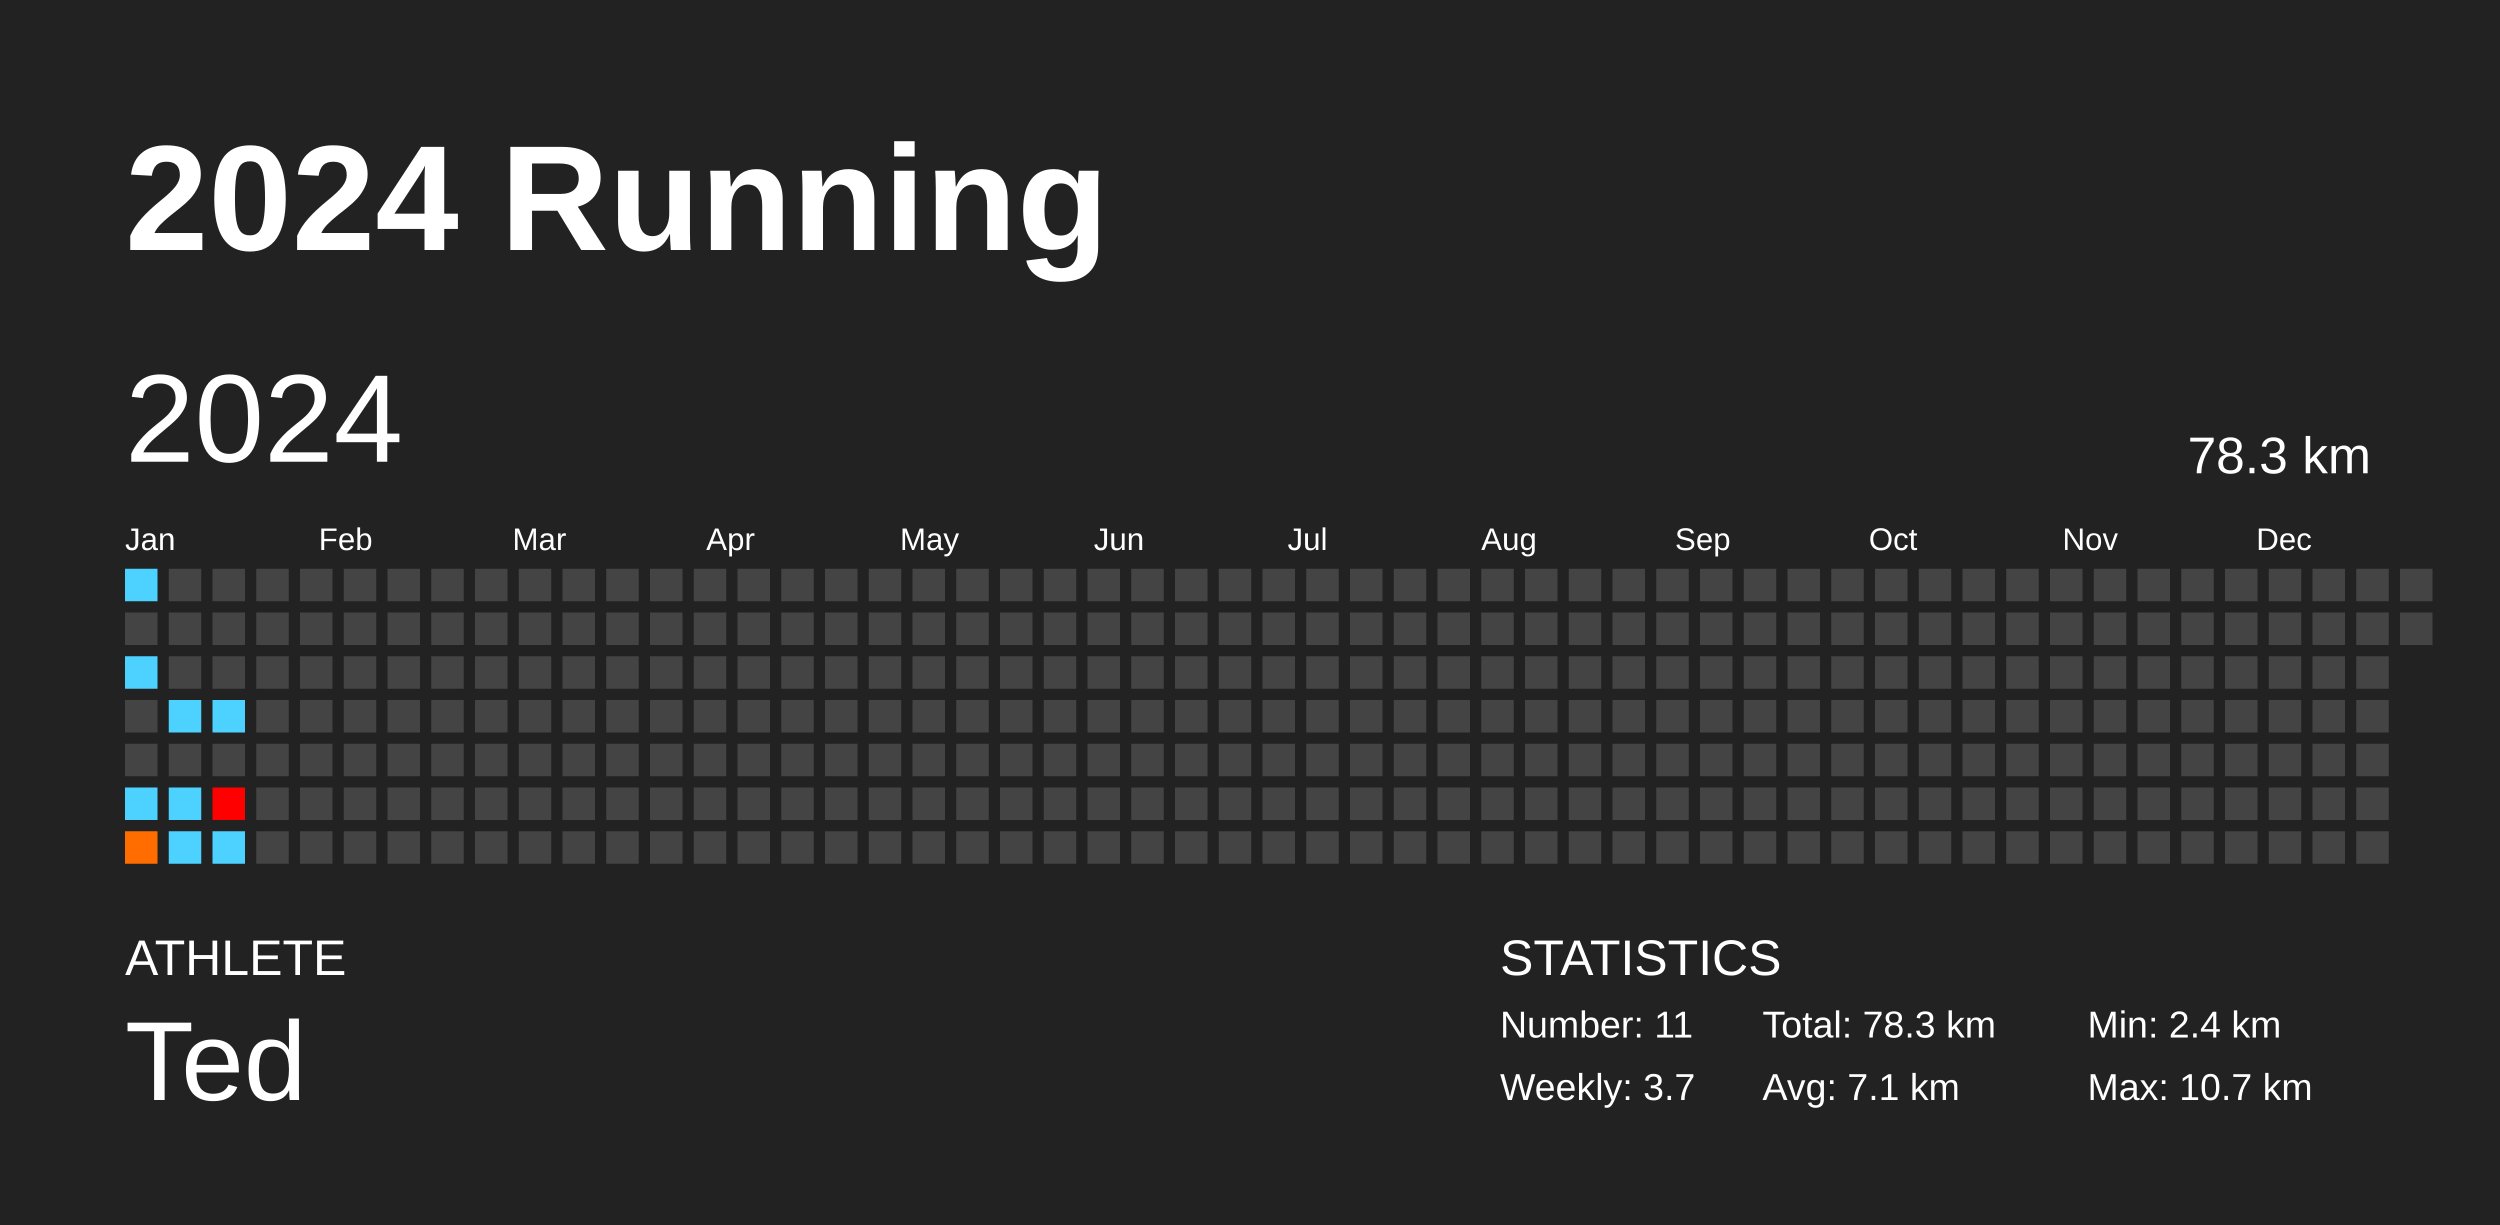
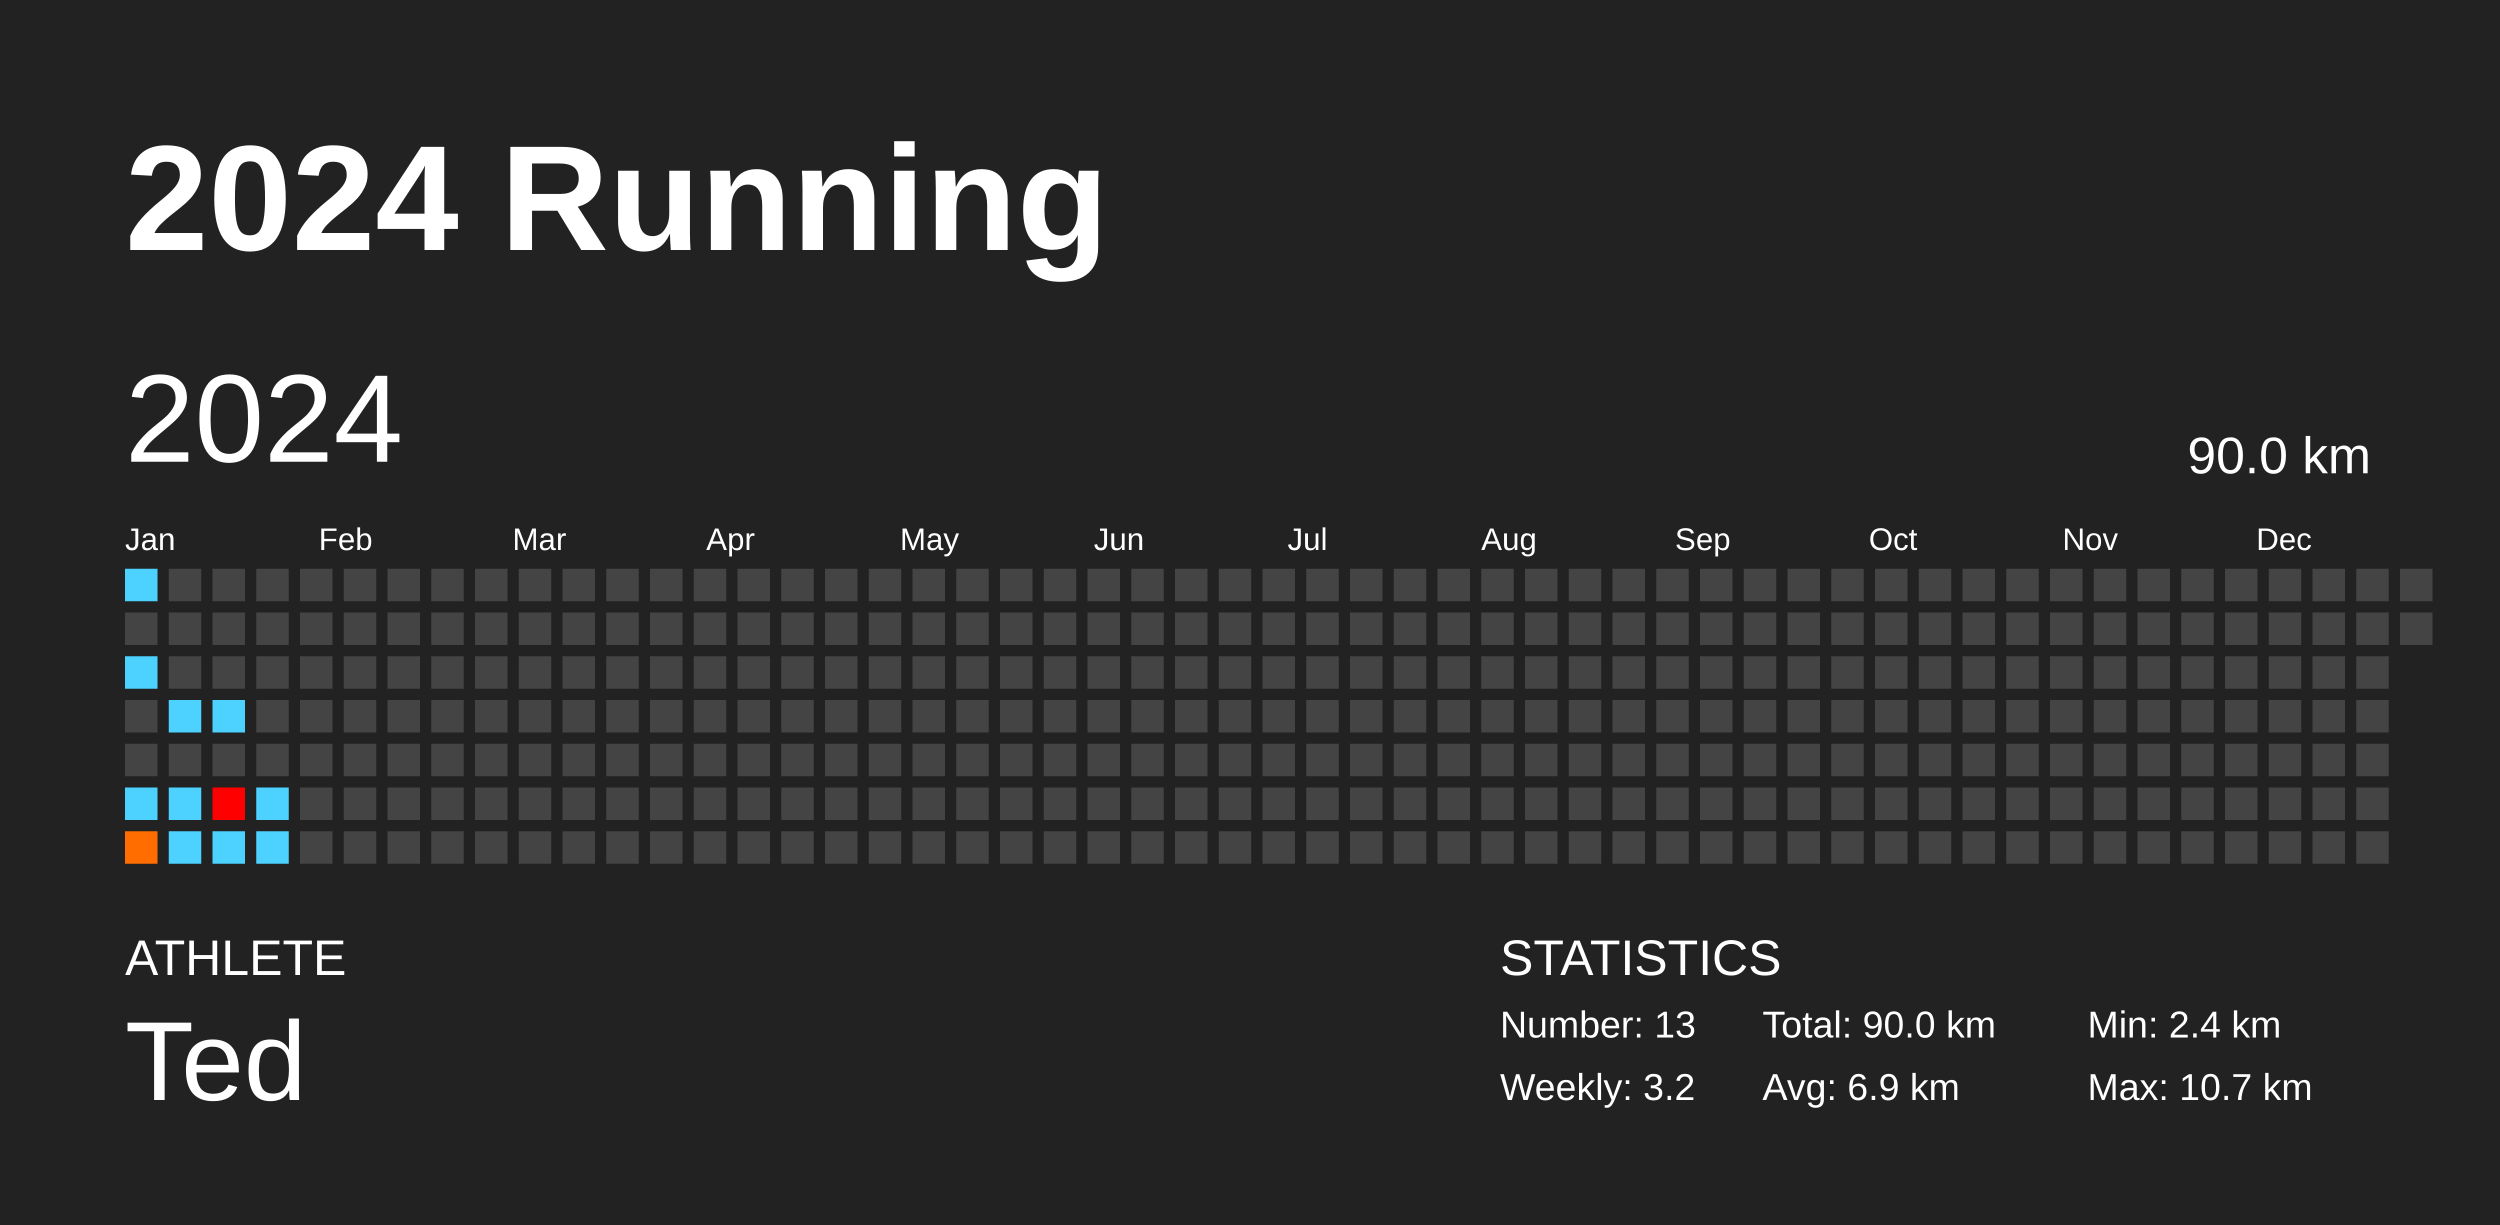
<svg xmlns="http://www.w3.org/2000/svg" baseProfile="full" height="98mm" version="1.1" viewBox="0,0,200,98" width="200mm">
  <defs />
  <rect fill="#222222" height="98" width="200" x="0" y="0" />
  <text fill="#FFFFFF" style="font-size:12px; font-family:Arial; font-weight:bold;" x="10" y="20">2024 Running</text>
  <text fill="#FFFFFF" style="font-size:4px; font-family:Arial" x="10" y="78">ATHLETE</text>
  <text fill="#FFFFFF" style="font-size:9px; font-family:Arial" x="10" y="88">Ted</text>
  <text fill="#FFFFFF" style="font-size:4px; font-family:Arial" x="120" y="78">STATISTICS</text>
-   <text fill="#FFFFFF" style="font-size:3px; font-family:Arial" x="120" y="83">Number: 11</text>
-   <text fill="#FFFFFF" style="font-size:3px; font-family:Arial" x="120" y="88">Weekly: 3.7</text>
-   <text fill="#FFFFFF" style="font-size:3px; font-family:Arial" x="141" y="83">Total: 78.3 km</text>
-   <text fill="#FFFFFF" style="font-size:3px; font-family:Arial" x="141" y="88">Avg: 7.1 km</text>
+   <text fill="#FFFFFF" style="font-size:3px; font-family:Arial" x="120" y="83">Number: 13</text>
+   <text fill="#FFFFFF" style="font-size:3px; font-family:Arial" x="120" y="88">Weekly: 3.2</text>
+   <text fill="#FFFFFF" style="font-size:3px; font-family:Arial" x="141" y="83">Total: 90.0 km</text>
+   <text fill="#FFFFFF" style="font-size:3px; font-family:Arial" x="141" y="88">Avg: 6.9 km</text>
  <text fill="#FFFFFF" style="font-size:3px; font-family:Arial" x="167" y="83">Min: 2.4 km</text>
  <text fill="#FFFFFF" style="font-size:3px; font-family:Arial" x="167" y="88">Max: 10.7 km</text>
  <text dominant-baseline="hanging" fill="#FFFFFF" style="font-size:10.0px; font-family:Arial;" x="10" y="30">2024</text>
-   <text dominant-baseline="hanging" fill="#FFFFFF" style="font-size:4.125px; font-family:Arial;" x="175" y="35">78.3 km</text>
+   <text dominant-baseline="hanging" fill="#FFFFFF" style="font-size:4.125px; font-family:Arial;" x="175" y="35">90.0 km</text>
  <text fill="#FFFFFF" style="font-size:2.5px; font-family:Arial" x="10.0" y="44">Jan</text>
  <text fill="#FFFFFF" style="font-size:2.5px; font-family:Arial" x="25.5" y="44">Feb</text>
  <text fill="#FFFFFF" style="font-size:2.5px; font-family:Arial" x="41.0" y="44">Mar</text>
  <text fill="#FFFFFF" style="font-size:2.5px; font-family:Arial" x="56.5" y="44">Apr</text>
  <text fill="#FFFFFF" style="font-size:2.5px; font-family:Arial" x="72.0" y="44">May</text>
  <text fill="#FFFFFF" style="font-size:2.5px; font-family:Arial" x="87.5" y="44">Jun</text>
  <text fill="#FFFFFF" style="font-size:2.5px; font-family:Arial" x="103.0" y="44">Jul</text>
  <text fill="#FFFFFF" style="font-size:2.5px; font-family:Arial" x="118.5" y="44">Aug</text>
  <text fill="#FFFFFF" style="font-size:2.5px; font-family:Arial" x="134.0" y="44">Sep</text>
  <text fill="#FFFFFF" style="font-size:2.5px; font-family:Arial" x="149.5" y="44">Oct</text>
  <text fill="#FFFFFF" style="font-size:2.5px; font-family:Arial" x="165.0" y="44">Nov</text>
  <text fill="#FFFFFF" style="font-size:2.5px; font-family:Arial" x="180.5" y="44">Dec</text>
  <rect fill="#4dd2ff" height="2.6" width="2.6" x="10.0" y="45.5" />
  <rect fill="#444444" height="2.6" width="2.6" x="10.0" y="49.0" />
  <rect fill="#4dd2ff" height="2.6" width="2.6" x="10.0" y="52.5" />
  <rect fill="#444444" height="2.6" width="2.6" x="10.0" y="56.0" />
  <rect fill="#444444" height="2.6" width="2.6" x="10.0" y="59.5" />
  <rect fill="#4dd2ff" height="2.6" width="2.6" x="10.0" y="63.0" />
  <rect fill="#ff6d00" height="2.6" width="2.6" x="10.0" y="66.5" />
  <rect fill="#444444" height="2.6" width="2.6" x="13.5" y="45.5" />
  <rect fill="#444444" height="2.6" width="2.6" x="13.5" y="49.0" />
  <rect fill="#444444" height="2.6" width="2.6" x="13.5" y="52.5" />
  <rect fill="#4dd2ff" height="2.6" width="2.6" x="13.5" y="56.0" />
  <rect fill="#444444" height="2.6" width="2.6" x="13.5" y="59.5" />
  <rect fill="#4dd2ff" height="2.6" width="2.6" x="13.5" y="63.0" />
  <rect fill="#4dd2ff" height="2.6" width="2.6" x="13.5" y="66.5" />
  <rect fill="#444444" height="2.6" width="2.6" x="17.0" y="45.5" />
  <rect fill="#444444" height="2.6" width="2.6" x="17.0" y="49.0" />
  <rect fill="#444444" height="2.6" width="2.6" x="17.0" y="52.5" />
  <rect fill="#4dd2ff" height="2.6" width="2.6" x="17.0" y="56.0" />
  <rect fill="#444444" height="2.6" width="2.6" x="17.0" y="59.5" />
  <rect fill="#ff0000" height="2.6" width="2.6" x="17.0" y="63.0" />
  <rect fill="#4dd2ff" height="2.6" width="2.6" x="17.0" y="66.5" />
  <rect fill="#444444" height="2.6" width="2.6" x="20.5" y="45.5" />
  <rect fill="#444444" height="2.6" width="2.6" x="20.5" y="49.0" />
  <rect fill="#444444" height="2.6" width="2.6" x="20.5" y="52.5" />
  <rect fill="#444444" height="2.6" width="2.6" x="20.5" y="56.0" />
  <rect fill="#444444" height="2.6" width="2.6" x="20.5" y="59.5" />
-   <rect fill="#444444" height="2.6" width="2.6" x="20.5" y="63.0" />
-   <rect fill="#444444" height="2.6" width="2.6" x="20.5" y="66.5" />
+   <rect fill="#4dd2ff" height="2.6" width="2.6" x="20.5" y="63.0" />
+   <rect fill="#4dd2ff" height="2.6" width="2.6" x="20.5" y="66.5" />
  <rect fill="#444444" height="2.6" width="2.6" x="24.0" y="45.5" />
  <rect fill="#444444" height="2.6" width="2.6" x="24.0" y="49.0" />
  <rect fill="#444444" height="2.6" width="2.6" x="24.0" y="52.5" />
  <rect fill="#444444" height="2.6" width="2.6" x="24.0" y="56.0" />
  <rect fill="#444444" height="2.6" width="2.6" x="24.0" y="59.5" />
  <rect fill="#444444" height="2.6" width="2.6" x="24.0" y="63.0" />
  <rect fill="#444444" height="2.6" width="2.6" x="24.0" y="66.5" />
  <rect fill="#444444" height="2.6" width="2.6" x="27.5" y="45.5" />
  <rect fill="#444444" height="2.6" width="2.6" x="27.5" y="49.0" />
  <rect fill="#444444" height="2.6" width="2.6" x="27.5" y="52.5" />
  <rect fill="#444444" height="2.6" width="2.6" x="27.5" y="56.0" />
  <rect fill="#444444" height="2.6" width="2.6" x="27.5" y="59.5" />
  <rect fill="#444444" height="2.6" width="2.6" x="27.5" y="63.0" />
  <rect fill="#444444" height="2.6" width="2.6" x="27.5" y="66.5" />
  <rect fill="#444444" height="2.6" width="2.6" x="31.0" y="45.5" />
  <rect fill="#444444" height="2.6" width="2.6" x="31.0" y="49.0" />
  <rect fill="#444444" height="2.6" width="2.6" x="31.0" y="52.5" />
  <rect fill="#444444" height="2.6" width="2.6" x="31.0" y="56.0" />
  <rect fill="#444444" height="2.6" width="2.6" x="31.0" y="59.5" />
  <rect fill="#444444" height="2.6" width="2.6" x="31.0" y="63.0" />
  <rect fill="#444444" height="2.6" width="2.6" x="31.0" y="66.5" />
  <rect fill="#444444" height="2.6" width="2.6" x="34.5" y="45.5" />
  <rect fill="#444444" height="2.6" width="2.6" x="34.5" y="49.0" />
  <rect fill="#444444" height="2.6" width="2.6" x="34.5" y="52.5" />
  <rect fill="#444444" height="2.6" width="2.6" x="34.5" y="56.0" />
  <rect fill="#444444" height="2.6" width="2.6" x="34.5" y="59.5" />
  <rect fill="#444444" height="2.6" width="2.6" x="34.5" y="63.0" />
  <rect fill="#444444" height="2.6" width="2.6" x="34.5" y="66.5" />
  <rect fill="#444444" height="2.6" width="2.6" x="38.0" y="45.5" />
  <rect fill="#444444" height="2.6" width="2.6" x="38.0" y="49.0" />
  <rect fill="#444444" height="2.6" width="2.6" x="38.0" y="52.5" />
  <rect fill="#444444" height="2.6" width="2.6" x="38.0" y="56.0" />
  <rect fill="#444444" height="2.6" width="2.6" x="38.0" y="59.5" />
  <rect fill="#444444" height="2.6" width="2.6" x="38.0" y="63.0" />
  <rect fill="#444444" height="2.6" width="2.6" x="38.0" y="66.5" />
  <rect fill="#444444" height="2.6" width="2.6" x="41.5" y="45.5" />
  <rect fill="#444444" height="2.6" width="2.6" x="41.5" y="49.0" />
  <rect fill="#444444" height="2.6" width="2.6" x="41.5" y="52.5" />
  <rect fill="#444444" height="2.6" width="2.6" x="41.5" y="56.0" />
  <rect fill="#444444" height="2.6" width="2.6" x="41.5" y="59.5" />
  <rect fill="#444444" height="2.6" width="2.6" x="41.5" y="63.0" />
  <rect fill="#444444" height="2.6" width="2.6" x="41.5" y="66.5" />
  <rect fill="#444444" height="2.6" width="2.6" x="45.0" y="45.5" />
  <rect fill="#444444" height="2.6" width="2.6" x="45.0" y="49.0" />
  <rect fill="#444444" height="2.6" width="2.6" x="45.0" y="52.5" />
  <rect fill="#444444" height="2.6" width="2.6" x="45.0" y="56.0" />
  <rect fill="#444444" height="2.6" width="2.6" x="45.0" y="59.5" />
  <rect fill="#444444" height="2.6" width="2.6" x="45.0" y="63.0" />
  <rect fill="#444444" height="2.6" width="2.6" x="45.0" y="66.5" />
  <rect fill="#444444" height="2.6" width="2.6" x="48.5" y="45.5" />
  <rect fill="#444444" height="2.6" width="2.6" x="48.5" y="49.0" />
  <rect fill="#444444" height="2.6" width="2.6" x="48.5" y="52.5" />
  <rect fill="#444444" height="2.6" width="2.6" x="48.5" y="56.0" />
  <rect fill="#444444" height="2.6" width="2.6" x="48.5" y="59.5" />
  <rect fill="#444444" height="2.6" width="2.6" x="48.5" y="63.0" />
  <rect fill="#444444" height="2.6" width="2.6" x="48.5" y="66.5" />
  <rect fill="#444444" height="2.6" width="2.6" x="52.0" y="45.5" />
  <rect fill="#444444" height="2.6" width="2.6" x="52.0" y="49.0" />
  <rect fill="#444444" height="2.6" width="2.6" x="52.0" y="52.5" />
  <rect fill="#444444" height="2.6" width="2.6" x="52.0" y="56.0" />
  <rect fill="#444444" height="2.6" width="2.6" x="52.0" y="59.5" />
  <rect fill="#444444" height="2.6" width="2.6" x="52.0" y="63.0" />
  <rect fill="#444444" height="2.6" width="2.6" x="52.0" y="66.5" />
  <rect fill="#444444" height="2.6" width="2.6" x="55.5" y="45.5" />
  <rect fill="#444444" height="2.6" width="2.6" x="55.5" y="49.0" />
  <rect fill="#444444" height="2.6" width="2.6" x="55.5" y="52.5" />
  <rect fill="#444444" height="2.6" width="2.6" x="55.5" y="56.0" />
  <rect fill="#444444" height="2.6" width="2.6" x="55.5" y="59.5" />
  <rect fill="#444444" height="2.6" width="2.6" x="55.5" y="63.0" />
  <rect fill="#444444" height="2.6" width="2.6" x="55.5" y="66.5" />
  <rect fill="#444444" height="2.6" width="2.6" x="59.0" y="45.5" />
  <rect fill="#444444" height="2.6" width="2.6" x="59.0" y="49.0" />
  <rect fill="#444444" height="2.6" width="2.6" x="59.0" y="52.5" />
  <rect fill="#444444" height="2.6" width="2.6" x="59.0" y="56.0" />
  <rect fill="#444444" height="2.6" width="2.6" x="59.0" y="59.5" />
  <rect fill="#444444" height="2.6" width="2.6" x="59.0" y="63.0" />
  <rect fill="#444444" height="2.6" width="2.6" x="59.0" y="66.5" />
  <rect fill="#444444" height="2.6" width="2.6" x="62.5" y="45.5" />
  <rect fill="#444444" height="2.6" width="2.6" x="62.5" y="49.0" />
  <rect fill="#444444" height="2.6" width="2.6" x="62.5" y="52.5" />
  <rect fill="#444444" height="2.6" width="2.6" x="62.5" y="56.0" />
  <rect fill="#444444" height="2.6" width="2.6" x="62.5" y="59.5" />
  <rect fill="#444444" height="2.6" width="2.6" x="62.5" y="63.0" />
  <rect fill="#444444" height="2.6" width="2.6" x="62.5" y="66.5" />
  <rect fill="#444444" height="2.6" width="2.6" x="66.0" y="45.5" />
  <rect fill="#444444" height="2.6" width="2.6" x="66.0" y="49.0" />
  <rect fill="#444444" height="2.6" width="2.6" x="66.0" y="52.5" />
  <rect fill="#444444" height="2.6" width="2.6" x="66.0" y="56.0" />
  <rect fill="#444444" height="2.6" width="2.6" x="66.0" y="59.5" />
  <rect fill="#444444" height="2.6" width="2.6" x="66.0" y="63.0" />
  <rect fill="#444444" height="2.6" width="2.6" x="66.0" y="66.5" />
  <rect fill="#444444" height="2.6" width="2.6" x="69.5" y="45.5" />
  <rect fill="#444444" height="2.6" width="2.6" x="69.5" y="49.0" />
  <rect fill="#444444" height="2.6" width="2.6" x="69.5" y="52.5" />
  <rect fill="#444444" height="2.6" width="2.6" x="69.5" y="56.0" />
  <rect fill="#444444" height="2.6" width="2.6" x="69.5" y="59.5" />
  <rect fill="#444444" height="2.6" width="2.6" x="69.5" y="63.0" />
  <rect fill="#444444" height="2.6" width="2.6" x="69.5" y="66.5" />
  <rect fill="#444444" height="2.6" width="2.6" x="73.0" y="45.5" />
  <rect fill="#444444" height="2.6" width="2.6" x="73.0" y="49.0" />
  <rect fill="#444444" height="2.6" width="2.6" x="73.0" y="52.5" />
  <rect fill="#444444" height="2.6" width="2.6" x="73.0" y="56.0" />
  <rect fill="#444444" height="2.6" width="2.6" x="73.0" y="59.5" />
  <rect fill="#444444" height="2.6" width="2.6" x="73.0" y="63.0" />
  <rect fill="#444444" height="2.6" width="2.6" x="73.0" y="66.5" />
  <rect fill="#444444" height="2.6" width="2.6" x="76.5" y="45.5" />
  <rect fill="#444444" height="2.6" width="2.6" x="76.5" y="49.0" />
  <rect fill="#444444" height="2.6" width="2.6" x="76.5" y="52.5" />
  <rect fill="#444444" height="2.6" width="2.6" x="76.5" y="56.0" />
  <rect fill="#444444" height="2.6" width="2.6" x="76.5" y="59.5" />
  <rect fill="#444444" height="2.6" width="2.6" x="76.5" y="63.0" />
  <rect fill="#444444" height="2.6" width="2.6" x="76.5" y="66.5" />
  <rect fill="#444444" height="2.6" width="2.6" x="80.0" y="45.5" />
  <rect fill="#444444" height="2.6" width="2.6" x="80.0" y="49.0" />
  <rect fill="#444444" height="2.6" width="2.6" x="80.0" y="52.5" />
  <rect fill="#444444" height="2.6" width="2.6" x="80.0" y="56.0" />
  <rect fill="#444444" height="2.6" width="2.6" x="80.0" y="59.5" />
  <rect fill="#444444" height="2.6" width="2.6" x="80.0" y="63.0" />
  <rect fill="#444444" height="2.6" width="2.6" x="80.0" y="66.5" />
  <rect fill="#444444" height="2.6" width="2.6" x="83.5" y="45.5" />
  <rect fill="#444444" height="2.6" width="2.6" x="83.5" y="49.0" />
  <rect fill="#444444" height="2.6" width="2.6" x="83.5" y="52.5" />
  <rect fill="#444444" height="2.6" width="2.6" x="83.5" y="56.0" />
  <rect fill="#444444" height="2.6" width="2.6" x="83.5" y="59.5" />
  <rect fill="#444444" height="2.6" width="2.6" x="83.5" y="63.0" />
  <rect fill="#444444" height="2.6" width="2.6" x="83.5" y="66.5" />
  <rect fill="#444444" height="2.6" width="2.6" x="87.0" y="45.5" />
  <rect fill="#444444" height="2.6" width="2.6" x="87.0" y="49.0" />
  <rect fill="#444444" height="2.6" width="2.6" x="87.0" y="52.5" />
  <rect fill="#444444" height="2.6" width="2.6" x="87.0" y="56.0" />
  <rect fill="#444444" height="2.6" width="2.6" x="87.0" y="59.5" />
  <rect fill="#444444" height="2.6" width="2.6" x="87.0" y="63.0" />
  <rect fill="#444444" height="2.6" width="2.6" x="87.0" y="66.5" />
  <rect fill="#444444" height="2.6" width="2.6" x="90.5" y="45.5" />
  <rect fill="#444444" height="2.6" width="2.6" x="90.5" y="49.0" />
  <rect fill="#444444" height="2.6" width="2.6" x="90.5" y="52.5" />
  <rect fill="#444444" height="2.6" width="2.6" x="90.5" y="56.0" />
  <rect fill="#444444" height="2.6" width="2.6" x="90.5" y="59.5" />
  <rect fill="#444444" height="2.6" width="2.6" x="90.5" y="63.0" />
  <rect fill="#444444" height="2.6" width="2.6" x="90.5" y="66.5" />
  <rect fill="#444444" height="2.6" width="2.6" x="94.0" y="45.5" />
  <rect fill="#444444" height="2.6" width="2.6" x="94.0" y="49.0" />
  <rect fill="#444444" height="2.6" width="2.6" x="94.0" y="52.5" />
  <rect fill="#444444" height="2.6" width="2.6" x="94.0" y="56.0" />
  <rect fill="#444444" height="2.6" width="2.6" x="94.0" y="59.5" />
  <rect fill="#444444" height="2.6" width="2.6" x="94.0" y="63.0" />
  <rect fill="#444444" height="2.6" width="2.6" x="94.0" y="66.5" />
  <rect fill="#444444" height="2.6" width="2.6" x="97.5" y="45.5" />
  <rect fill="#444444" height="2.6" width="2.6" x="97.5" y="49.0" />
  <rect fill="#444444" height="2.6" width="2.6" x="97.5" y="52.5" />
  <rect fill="#444444" height="2.6" width="2.6" x="97.5" y="56.0" />
  <rect fill="#444444" height="2.6" width="2.6" x="97.5" y="59.5" />
  <rect fill="#444444" height="2.6" width="2.6" x="97.5" y="63.0" />
  <rect fill="#444444" height="2.6" width="2.6" x="97.5" y="66.5" />
  <rect fill="#444444" height="2.6" width="2.6" x="101.0" y="45.5" />
  <rect fill="#444444" height="2.6" width="2.6" x="101.0" y="49.0" />
  <rect fill="#444444" height="2.6" width="2.6" x="101.0" y="52.5" />
  <rect fill="#444444" height="2.6" width="2.6" x="101.0" y="56.0" />
  <rect fill="#444444" height="2.6" width="2.6" x="101.0" y="59.5" />
  <rect fill="#444444" height="2.6" width="2.6" x="101.0" y="63.0" />
  <rect fill="#444444" height="2.6" width="2.6" x="101.0" y="66.5" />
  <rect fill="#444444" height="2.6" width="2.6" x="104.5" y="45.5" />
  <rect fill="#444444" height="2.6" width="2.6" x="104.5" y="49.0" />
  <rect fill="#444444" height="2.6" width="2.6" x="104.5" y="52.5" />
  <rect fill="#444444" height="2.6" width="2.6" x="104.5" y="56.0" />
  <rect fill="#444444" height="2.6" width="2.6" x="104.5" y="59.5" />
  <rect fill="#444444" height="2.6" width="2.6" x="104.5" y="63.0" />
  <rect fill="#444444" height="2.6" width="2.6" x="104.5" y="66.5" />
  <rect fill="#444444" height="2.6" width="2.6" x="108.0" y="45.5" />
  <rect fill="#444444" height="2.6" width="2.6" x="108.0" y="49.0" />
  <rect fill="#444444" height="2.6" width="2.6" x="108.0" y="52.5" />
  <rect fill="#444444" height="2.6" width="2.6" x="108.0" y="56.0" />
  <rect fill="#444444" height="2.6" width="2.6" x="108.0" y="59.5" />
  <rect fill="#444444" height="2.6" width="2.6" x="108.0" y="63.0" />
  <rect fill="#444444" height="2.6" width="2.6" x="108.0" y="66.5" />
  <rect fill="#444444" height="2.6" width="2.6" x="111.5" y="45.5" />
  <rect fill="#444444" height="2.6" width="2.6" x="111.5" y="49.0" />
  <rect fill="#444444" height="2.6" width="2.6" x="111.5" y="52.5" />
  <rect fill="#444444" height="2.6" width="2.6" x="111.5" y="56.0" />
  <rect fill="#444444" height="2.6" width="2.6" x="111.5" y="59.5" />
  <rect fill="#444444" height="2.6" width="2.6" x="111.5" y="63.0" />
  <rect fill="#444444" height="2.6" width="2.6" x="111.5" y="66.5" />
  <rect fill="#444444" height="2.6" width="2.6" x="115.0" y="45.5" />
  <rect fill="#444444" height="2.6" width="2.6" x="115.0" y="49.0" />
  <rect fill="#444444" height="2.6" width="2.6" x="115.0" y="52.5" />
  <rect fill="#444444" height="2.6" width="2.6" x="115.0" y="56.0" />
  <rect fill="#444444" height="2.6" width="2.6" x="115.0" y="59.5" />
  <rect fill="#444444" height="2.6" width="2.6" x="115.0" y="63.0" />
  <rect fill="#444444" height="2.6" width="2.6" x="115.0" y="66.5" />
  <rect fill="#444444" height="2.6" width="2.6" x="118.5" y="45.5" />
  <rect fill="#444444" height="2.6" width="2.6" x="118.5" y="49.0" />
  <rect fill="#444444" height="2.6" width="2.6" x="118.5" y="52.5" />
  <rect fill="#444444" height="2.6" width="2.6" x="118.5" y="56.0" />
  <rect fill="#444444" height="2.6" width="2.6" x="118.5" y="59.5" />
  <rect fill="#444444" height="2.6" width="2.6" x="118.5" y="63.0" />
  <rect fill="#444444" height="2.6" width="2.6" x="118.5" y="66.5" />
  <rect fill="#444444" height="2.6" width="2.6" x="122.0" y="45.5" />
  <rect fill="#444444" height="2.6" width="2.6" x="122.0" y="49.0" />
  <rect fill="#444444" height="2.6" width="2.6" x="122.0" y="52.5" />
  <rect fill="#444444" height="2.6" width="2.6" x="122.0" y="56.0" />
  <rect fill="#444444" height="2.6" width="2.6" x="122.0" y="59.5" />
  <rect fill="#444444" height="2.6" width="2.6" x="122.0" y="63.0" />
  <rect fill="#444444" height="2.6" width="2.6" x="122.0" y="66.5" />
  <rect fill="#444444" height="2.6" width="2.6" x="125.5" y="45.5" />
  <rect fill="#444444" height="2.6" width="2.6" x="125.5" y="49.0" />
  <rect fill="#444444" height="2.6" width="2.6" x="125.5" y="52.5" />
  <rect fill="#444444" height="2.6" width="2.6" x="125.5" y="56.0" />
  <rect fill="#444444" height="2.6" width="2.6" x="125.5" y="59.5" />
  <rect fill="#444444" height="2.6" width="2.6" x="125.5" y="63.0" />
  <rect fill="#444444" height="2.6" width="2.6" x="125.5" y="66.5" />
  <rect fill="#444444" height="2.6" width="2.6" x="129.0" y="45.5" />
  <rect fill="#444444" height="2.6" width="2.6" x="129.0" y="49.0" />
  <rect fill="#444444" height="2.6" width="2.6" x="129.0" y="52.5" />
  <rect fill="#444444" height="2.6" width="2.6" x="129.0" y="56.0" />
  <rect fill="#444444" height="2.6" width="2.6" x="129.0" y="59.5" />
  <rect fill="#444444" height="2.6" width="2.6" x="129.0" y="63.0" />
  <rect fill="#444444" height="2.6" width="2.6" x="129.0" y="66.5" />
  <rect fill="#444444" height="2.6" width="2.6" x="132.5" y="45.5" />
  <rect fill="#444444" height="2.6" width="2.6" x="132.5" y="49.0" />
  <rect fill="#444444" height="2.6" width="2.6" x="132.5" y="52.5" />
  <rect fill="#444444" height="2.6" width="2.6" x="132.5" y="56.0" />
  <rect fill="#444444" height="2.6" width="2.6" x="132.5" y="59.5" />
  <rect fill="#444444" height="2.6" width="2.6" x="132.5" y="63.0" />
  <rect fill="#444444" height="2.6" width="2.6" x="132.5" y="66.5" />
  <rect fill="#444444" height="2.6" width="2.6" x="136.0" y="45.5" />
  <rect fill="#444444" height="2.6" width="2.6" x="136.0" y="49.0" />
  <rect fill="#444444" height="2.6" width="2.6" x="136.0" y="52.5" />
  <rect fill="#444444" height="2.6" width="2.6" x="136.0" y="56.0" />
  <rect fill="#444444" height="2.6" width="2.6" x="136.0" y="59.5" />
  <rect fill="#444444" height="2.6" width="2.6" x="136.0" y="63.0" />
  <rect fill="#444444" height="2.6" width="2.6" x="136.0" y="66.5" />
  <rect fill="#444444" height="2.6" width="2.6" x="139.5" y="45.5" />
  <rect fill="#444444" height="2.6" width="2.6" x="139.5" y="49.0" />
  <rect fill="#444444" height="2.6" width="2.6" x="139.5" y="52.5" />
  <rect fill="#444444" height="2.6" width="2.6" x="139.5" y="56.0" />
  <rect fill="#444444" height="2.6" width="2.6" x="139.5" y="59.5" />
  <rect fill="#444444" height="2.6" width="2.6" x="139.5" y="63.0" />
  <rect fill="#444444" height="2.6" width="2.6" x="139.5" y="66.5" />
  <rect fill="#444444" height="2.6" width="2.6" x="143.0" y="45.5" />
  <rect fill="#444444" height="2.6" width="2.6" x="143.0" y="49.0" />
  <rect fill="#444444" height="2.6" width="2.6" x="143.0" y="52.5" />
  <rect fill="#444444" height="2.6" width="2.6" x="143.0" y="56.0" />
  <rect fill="#444444" height="2.6" width="2.6" x="143.0" y="59.5" />
  <rect fill="#444444" height="2.6" width="2.6" x="143.0" y="63.0" />
  <rect fill="#444444" height="2.6" width="2.6" x="143.0" y="66.5" />
  <rect fill="#444444" height="2.6" width="2.6" x="146.5" y="45.5" />
  <rect fill="#444444" height="2.6" width="2.6" x="146.5" y="49.0" />
  <rect fill="#444444" height="2.6" width="2.6" x="146.5" y="52.5" />
  <rect fill="#444444" height="2.6" width="2.6" x="146.5" y="56.0" />
  <rect fill="#444444" height="2.6" width="2.6" x="146.5" y="59.5" />
  <rect fill="#444444" height="2.6" width="2.6" x="146.5" y="63.0" />
  <rect fill="#444444" height="2.6" width="2.6" x="146.5" y="66.5" />
  <rect fill="#444444" height="2.6" width="2.6" x="150.0" y="45.5" />
  <rect fill="#444444" height="2.6" width="2.6" x="150.0" y="49.0" />
  <rect fill="#444444" height="2.6" width="2.6" x="150.0" y="52.5" />
  <rect fill="#444444" height="2.6" width="2.6" x="150.0" y="56.0" />
  <rect fill="#444444" height="2.6" width="2.6" x="150.0" y="59.5" />
  <rect fill="#444444" height="2.6" width="2.6" x="150.0" y="63.0" />
  <rect fill="#444444" height="2.6" width="2.6" x="150.0" y="66.5" />
  <rect fill="#444444" height="2.6" width="2.6" x="153.5" y="45.5" />
  <rect fill="#444444" height="2.6" width="2.6" x="153.5" y="49.0" />
  <rect fill="#444444" height="2.6" width="2.6" x="153.5" y="52.5" />
  <rect fill="#444444" height="2.6" width="2.6" x="153.5" y="56.0" />
  <rect fill="#444444" height="2.6" width="2.6" x="153.5" y="59.5" />
  <rect fill="#444444" height="2.6" width="2.6" x="153.5" y="63.0" />
  <rect fill="#444444" height="2.6" width="2.6" x="153.5" y="66.5" />
  <rect fill="#444444" height="2.6" width="2.6" x="157.0" y="45.5" />
  <rect fill="#444444" height="2.6" width="2.6" x="157.0" y="49.0" />
  <rect fill="#444444" height="2.6" width="2.6" x="157.0" y="52.5" />
  <rect fill="#444444" height="2.6" width="2.6" x="157.0" y="56.0" />
  <rect fill="#444444" height="2.6" width="2.6" x="157.0" y="59.5" />
  <rect fill="#444444" height="2.6" width="2.6" x="157.0" y="63.0" />
  <rect fill="#444444" height="2.6" width="2.6" x="157.0" y="66.5" />
  <rect fill="#444444" height="2.6" width="2.6" x="160.5" y="45.5" />
  <rect fill="#444444" height="2.6" width="2.6" x="160.5" y="49.0" />
  <rect fill="#444444" height="2.6" width="2.6" x="160.5" y="52.5" />
  <rect fill="#444444" height="2.6" width="2.6" x="160.5" y="56.0" />
  <rect fill="#444444" height="2.6" width="2.6" x="160.5" y="59.5" />
  <rect fill="#444444" height="2.6" width="2.6" x="160.5" y="63.0" />
  <rect fill="#444444" height="2.6" width="2.6" x="160.5" y="66.5" />
  <rect fill="#444444" height="2.6" width="2.6" x="164.0" y="45.5" />
  <rect fill="#444444" height="2.6" width="2.6" x="164.0" y="49.0" />
  <rect fill="#444444" height="2.6" width="2.6" x="164.0" y="52.5" />
  <rect fill="#444444" height="2.6" width="2.6" x="164.0" y="56.0" />
  <rect fill="#444444" height="2.6" width="2.6" x="164.0" y="59.5" />
  <rect fill="#444444" height="2.6" width="2.6" x="164.0" y="63.0" />
  <rect fill="#444444" height="2.6" width="2.6" x="164.0" y="66.5" />
  <rect fill="#444444" height="2.6" width="2.6" x="167.5" y="45.5" />
  <rect fill="#444444" height="2.6" width="2.6" x="167.5" y="49.0" />
  <rect fill="#444444" height="2.6" width="2.6" x="167.5" y="52.5" />
  <rect fill="#444444" height="2.6" width="2.6" x="167.5" y="56.0" />
  <rect fill="#444444" height="2.6" width="2.6" x="167.5" y="59.5" />
  <rect fill="#444444" height="2.6" width="2.6" x="167.5" y="63.0" />
  <rect fill="#444444" height="2.6" width="2.6" x="167.5" y="66.5" />
  <rect fill="#444444" height="2.6" width="2.6" x="171.0" y="45.5" />
  <rect fill="#444444" height="2.6" width="2.6" x="171.0" y="49.0" />
  <rect fill="#444444" height="2.6" width="2.6" x="171.0" y="52.5" />
  <rect fill="#444444" height="2.6" width="2.6" x="171.0" y="56.0" />
  <rect fill="#444444" height="2.6" width="2.6" x="171.0" y="59.5" />
  <rect fill="#444444" height="2.6" width="2.6" x="171.0" y="63.0" />
  <rect fill="#444444" height="2.6" width="2.6" x="171.0" y="66.5" />
  <rect fill="#444444" height="2.6" width="2.6" x="174.5" y="45.5" />
  <rect fill="#444444" height="2.6" width="2.6" x="174.5" y="49.0" />
  <rect fill="#444444" height="2.6" width="2.6" x="174.5" y="52.5" />
  <rect fill="#444444" height="2.6" width="2.6" x="174.5" y="56.0" />
  <rect fill="#444444" height="2.6" width="2.6" x="174.5" y="59.5" />
  <rect fill="#444444" height="2.6" width="2.6" x="174.5" y="63.0" />
  <rect fill="#444444" height="2.6" width="2.6" x="174.5" y="66.5" />
  <rect fill="#444444" height="2.6" width="2.6" x="178.0" y="45.5" />
  <rect fill="#444444" height="2.6" width="2.6" x="178.0" y="49.0" />
  <rect fill="#444444" height="2.6" width="2.6" x="178.0" y="52.5" />
  <rect fill="#444444" height="2.6" width="2.6" x="178.0" y="56.0" />
  <rect fill="#444444" height="2.6" width="2.6" x="178.0" y="59.5" />
  <rect fill="#444444" height="2.6" width="2.6" x="178.0" y="63.0" />
  <rect fill="#444444" height="2.6" width="2.6" x="178.0" y="66.5" />
  <rect fill="#444444" height="2.6" width="2.6" x="181.5" y="45.5" />
  <rect fill="#444444" height="2.6" width="2.6" x="181.5" y="49.0" />
  <rect fill="#444444" height="2.6" width="2.6" x="181.5" y="52.5" />
  <rect fill="#444444" height="2.6" width="2.6" x="181.5" y="56.0" />
  <rect fill="#444444" height="2.6" width="2.6" x="181.5" y="59.5" />
  <rect fill="#444444" height="2.6" width="2.6" x="181.5" y="63.0" />
  <rect fill="#444444" height="2.6" width="2.6" x="181.5" y="66.5" />
  <rect fill="#444444" height="2.6" width="2.6" x="185.0" y="45.5" />
  <rect fill="#444444" height="2.6" width="2.6" x="185.0" y="49.0" />
  <rect fill="#444444" height="2.6" width="2.6" x="185.0" y="52.5" />
  <rect fill="#444444" height="2.6" width="2.6" x="185.0" y="56.0" />
  <rect fill="#444444" height="2.6" width="2.6" x="185.0" y="59.5" />
  <rect fill="#444444" height="2.6" width="2.6" x="185.0" y="63.0" />
  <rect fill="#444444" height="2.6" width="2.6" x="185.0" y="66.5" />
  <rect fill="#444444" height="2.6" width="2.6" x="188.5" y="45.5" />
  <rect fill="#444444" height="2.6" width="2.6" x="188.5" y="49.0" />
  <rect fill="#444444" height="2.6" width="2.6" x="188.5" y="52.5" />
  <rect fill="#444444" height="2.6" width="2.6" x="188.5" y="56.0" />
  <rect fill="#444444" height="2.6" width="2.6" x="188.5" y="59.5" />
  <rect fill="#444444" height="2.6" width="2.6" x="188.5" y="63.0" />
  <rect fill="#444444" height="2.6" width="2.6" x="188.5" y="66.5" />
  <rect fill="#444444" height="2.6" width="2.6" x="192.0" y="45.5" />
  <rect fill="#444444" height="2.6" width="2.6" x="192.0" y="49.0" />
</svg>
